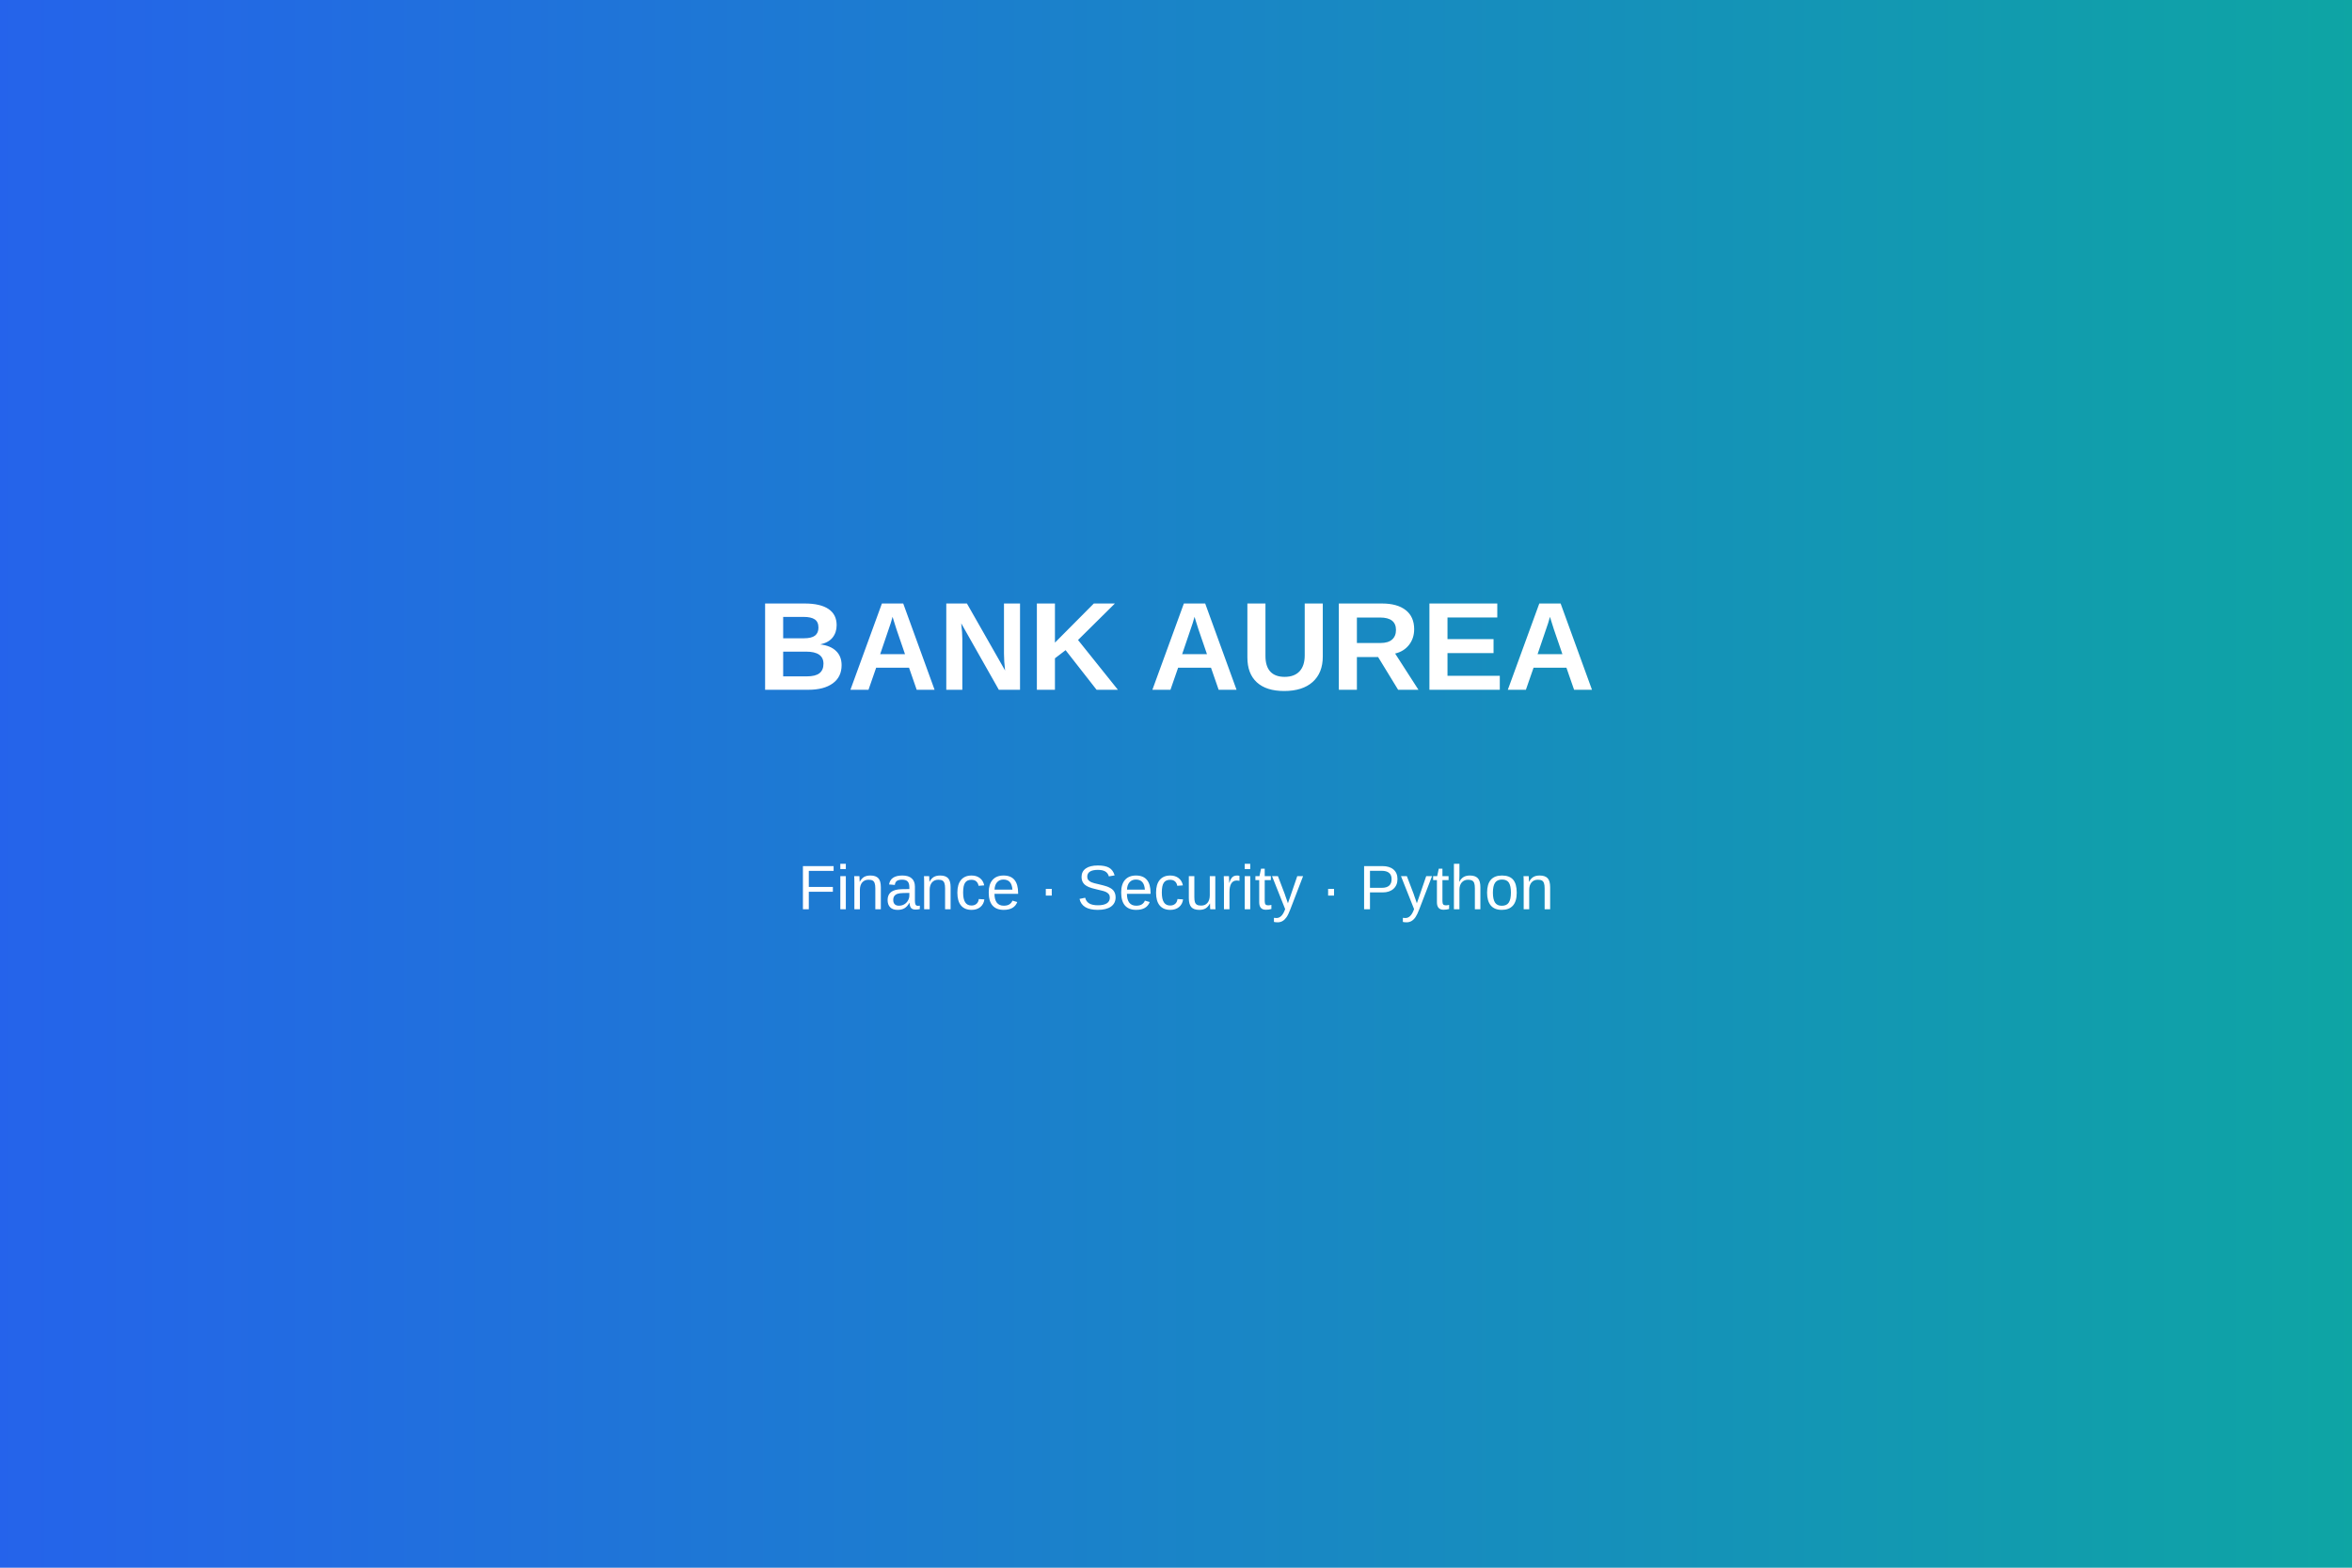
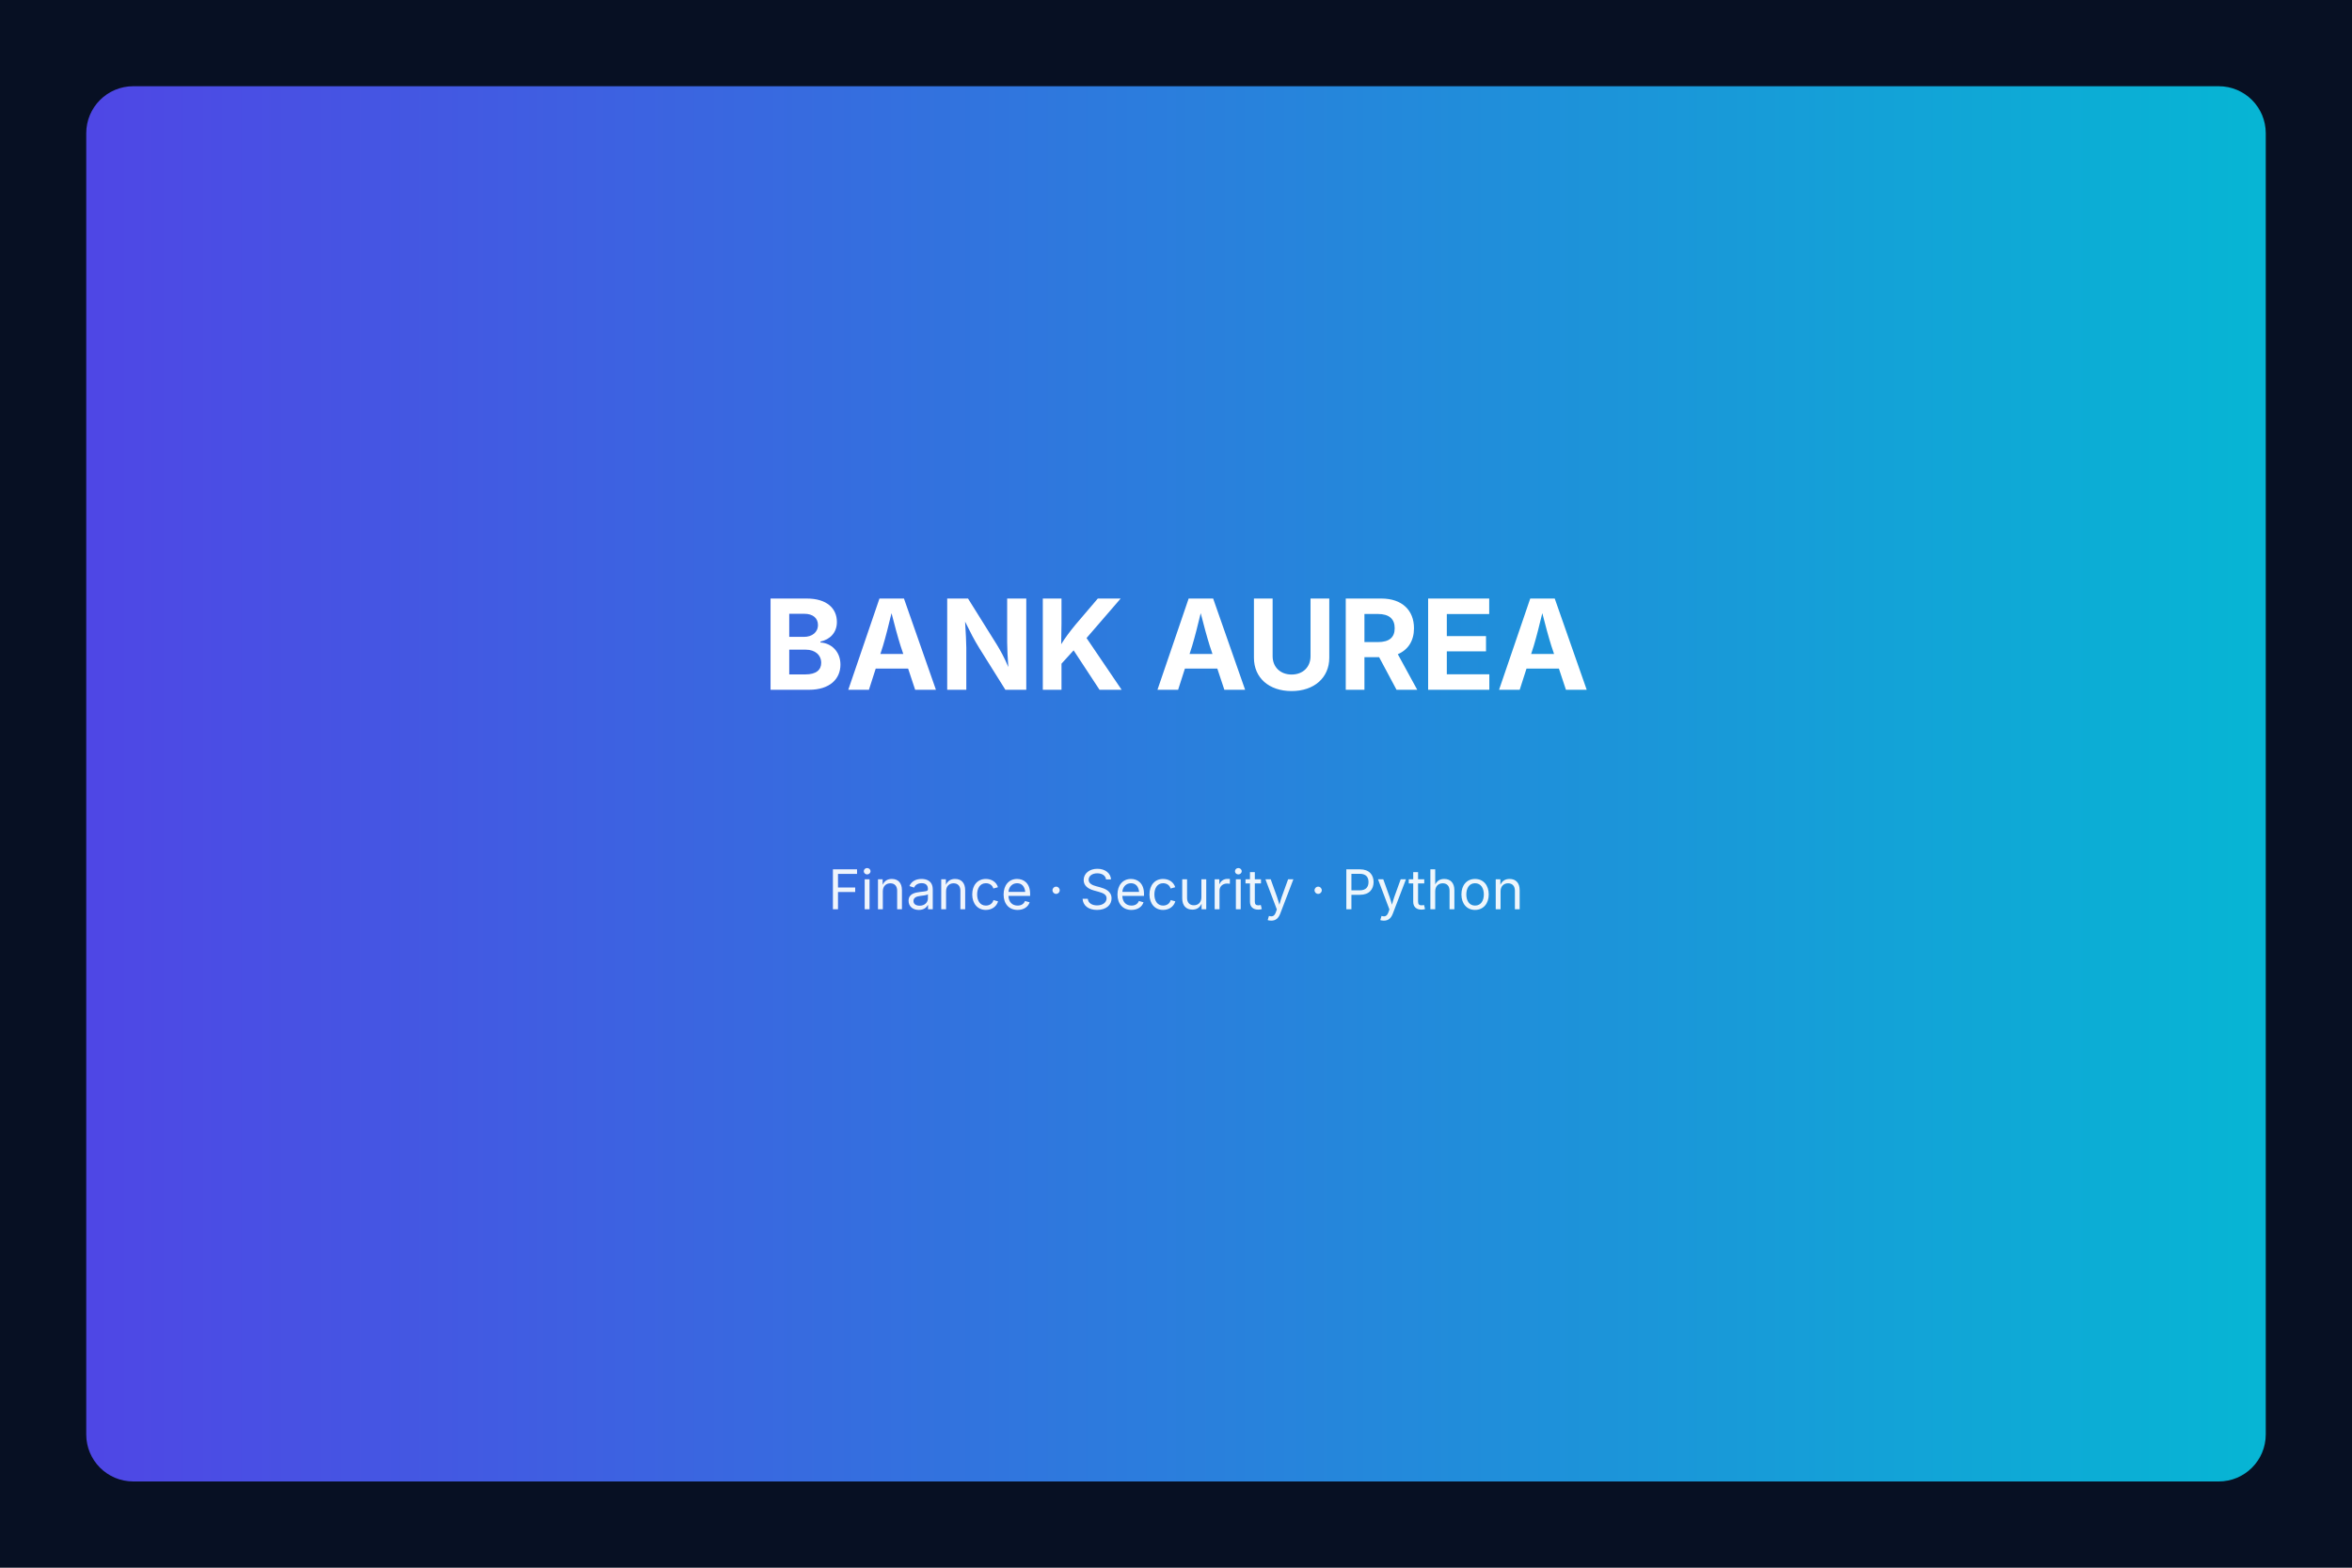
- <svg xmlns="http://www.w3.org/2000/svg" width="600" height="400" viewBox="0 0 600 400">
+ <svg xmlns="http://www.w3.org/2000/svg" viewBox="0 0 600 400" width="600" height="400">
+   <rect width="100%" height="100%" fill="#071023" />
  <defs>
-     <linearGradient id="bg" x1="0" x2="1">
-       <stop offset="0" stop-color="#2563eb" />
-       <stop offset="1" stop-color="#0ea5a4" />
+     <linearGradient id="bk" x1="0" x2="1">
+       <stop offset="0" stop-color="#4f46e5" />
+       <stop offset="1" stop-color="#06b6d4" />
    </linearGradient>
  </defs>
-   <rect width="100%" height="100%" fill="url(#bg)" />
-   <g fill="#fff" font-family="Arial, Helvetica, sans-serif">
-     <text x="50%" y="44%" text-anchor="middle" font-size="32" font-weight="700">BANK AUREA</text>
-     <text x="50%" y="58%" text-anchor="middle" font-size="16">Finance · Security · Python</text>
-   </g>
+   <rect x="22" y="22" width="556" height="356" rx="12" fill="url(#bk)" />
+   <text x="50%" y="44%" text-anchor="middle" font-family="Inter, Arial, sans-serif" font-size="32" font-weight="700" fill="#fff">BANK AUREA</text>
+   <text x="50%" y="58%" text-anchor="middle" font-family="Inter, Arial, sans-serif" font-size="14" fill="#fff" opacity="0.92">Finance · Security · Python</text>
</svg>
